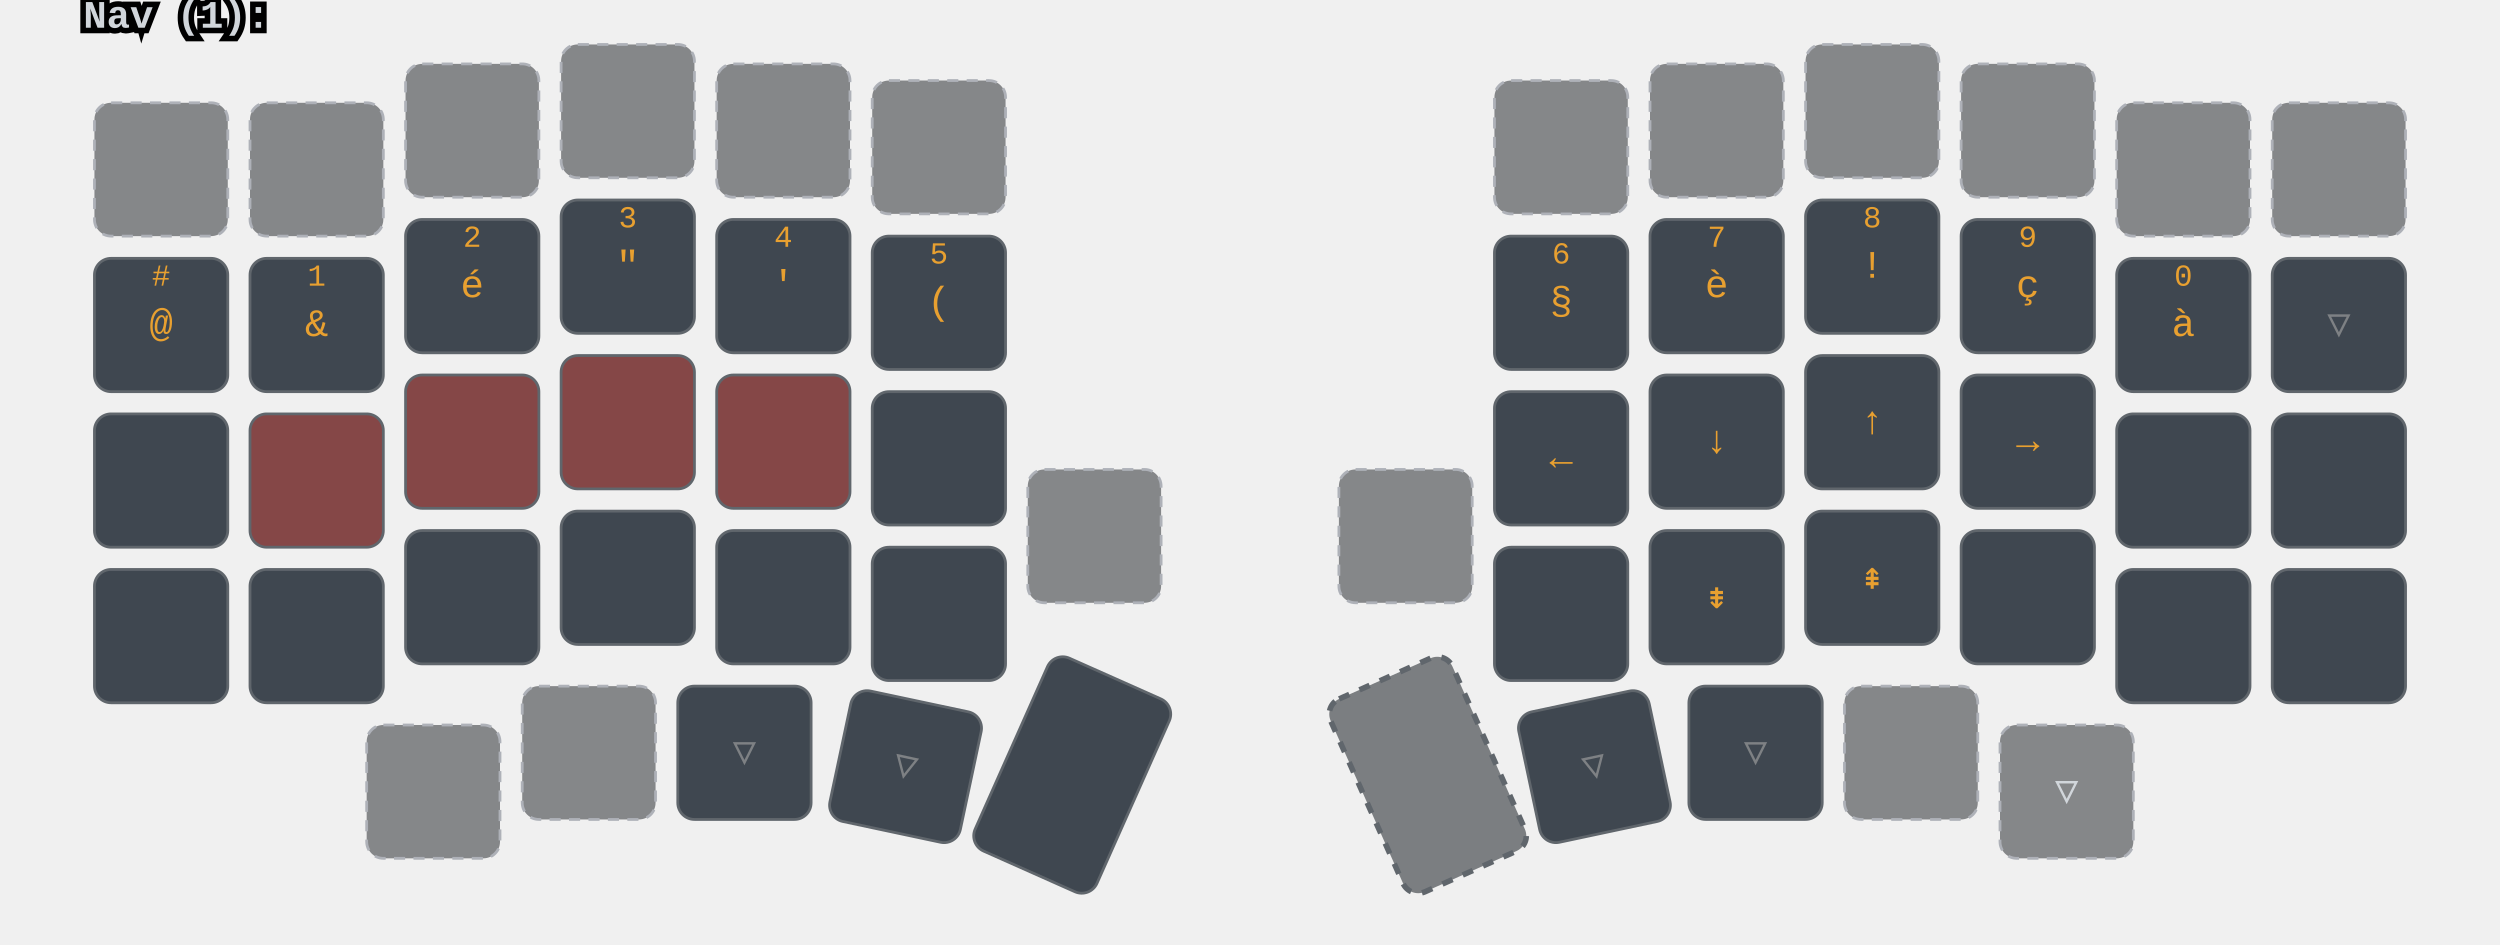
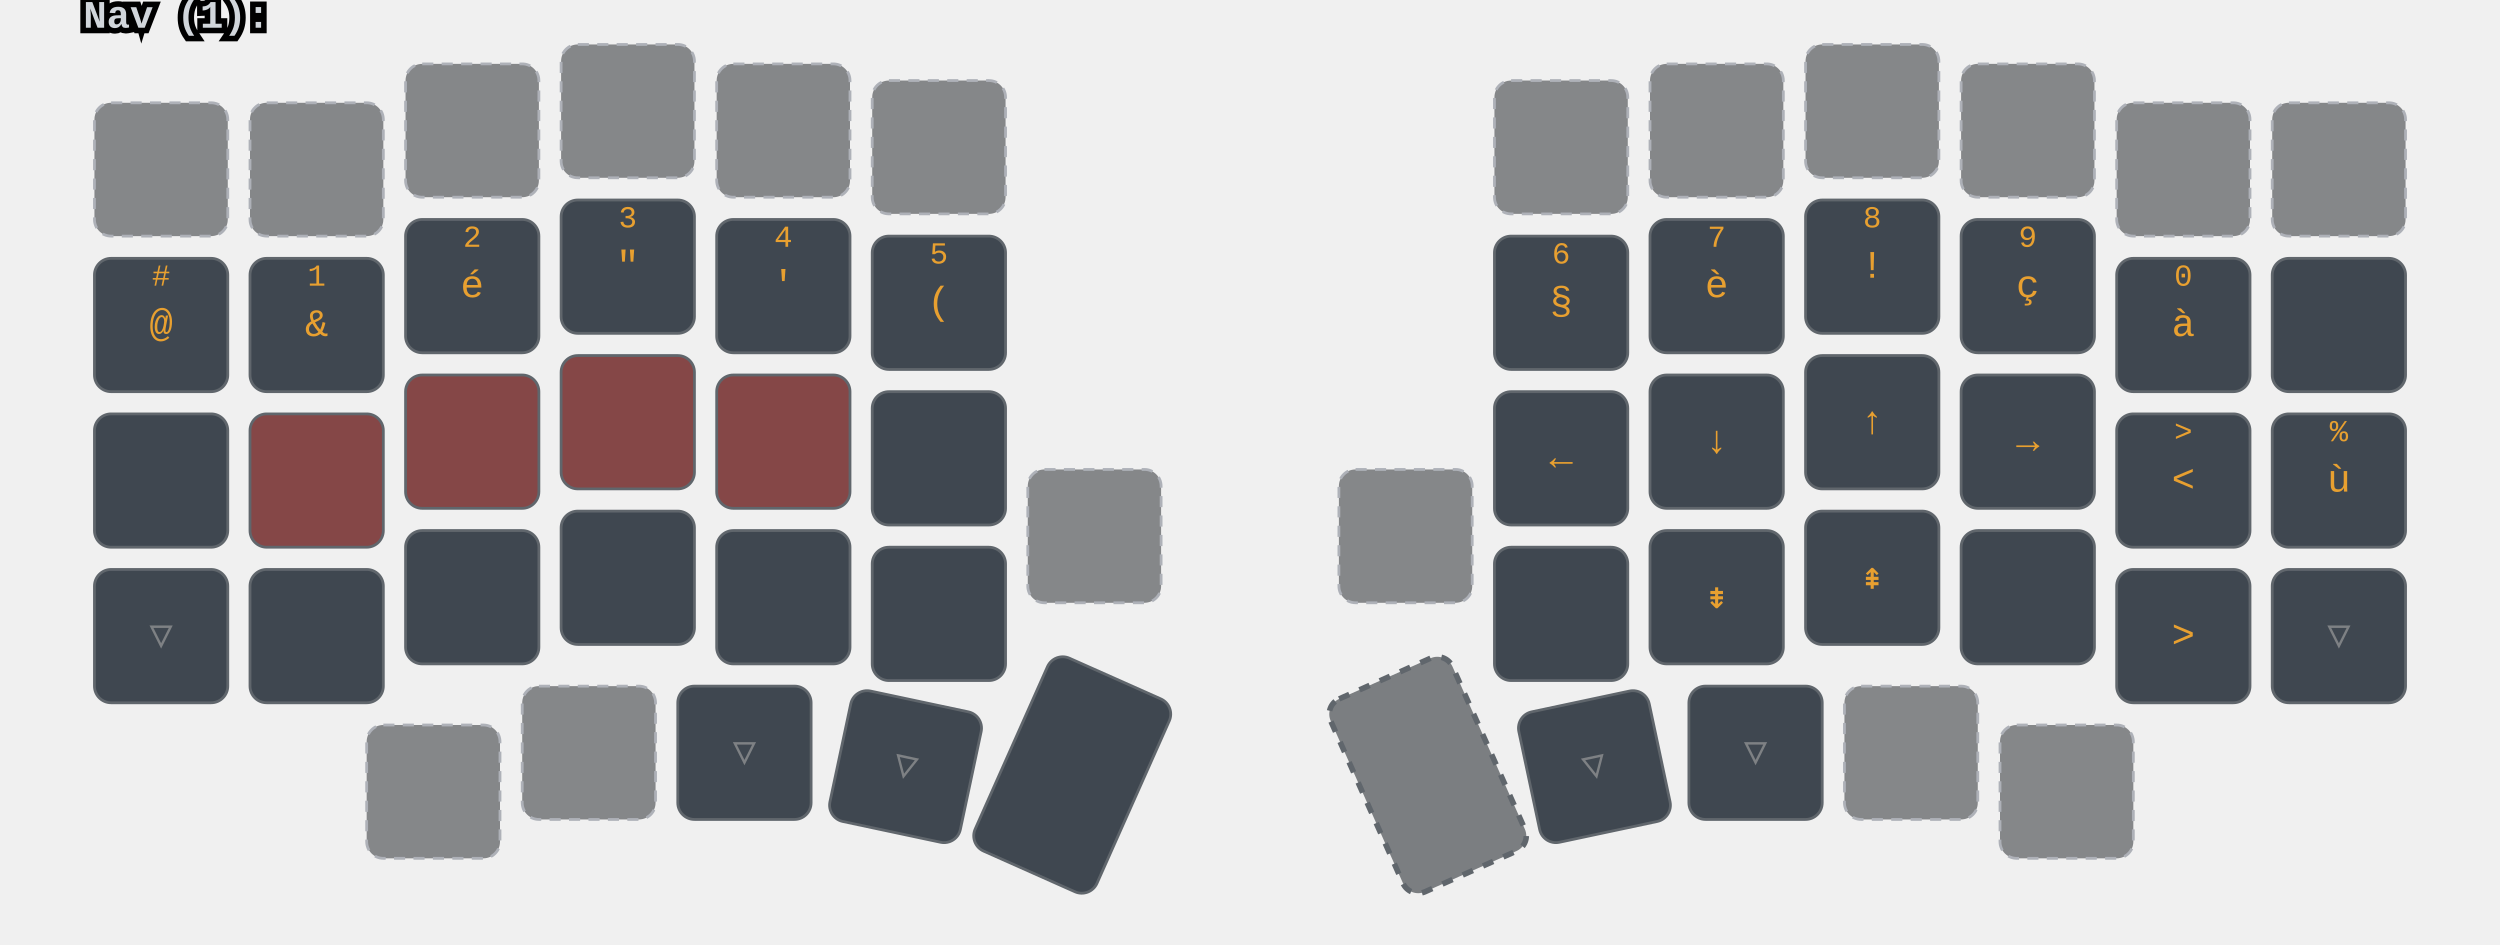
<svg xmlns="http://www.w3.org/2000/svg" xmlns:xlink="http://www.w3.org/1999/xlink" width="900" height="340" viewBox="0 0 900 340" class="keymap">
  <defs>/* start glyphs */
<svg id="mdi:apple-keyboard-command">
      <svg id="mdi-apple-keyboard-command" viewBox="0 0 24 24">
        <path d="M6,2A4,4 0 0,1 10,6V8H14V6A4,4 0 0,1 18,2A4,4 0 0,1 22,6A4,4 0 0,1 18,10H16V14H18A4,4 0 0,1 22,18A4,4 0 0,1 18,22A4,4 0 0,1 14,18V16H10V18A4,4 0 0,1 6,22A4,4 0 0,1 2,18A4,4 0 0,1 6,14H8V10H6A4,4 0 0,1 2,6A4,4 0 0,1 6,2M16,18A2,2 0 0,0 18,20A2,2 0 0,0 20,18A2,2 0 0,0 18,16H16V18M14,10H10V14H14V10M6,16A2,2 0 0,0 4,18A2,2 0 0,0 6,20A2,2 0 0,0 8,18V16H6M8,6A2,2 0 0,0 6,4A2,2 0 0,0 4,6A2,2 0 0,0 6,8H8V6M18,8A2,2 0 0,0 20,6A2,2 0 0,0 18,4A2,2 0 0,0 16,6V8H18Z" />
      </svg>
    </svg>
    <svg id="mdi:apple-keyboard-control">
      <svg id="mdi-apple-keyboard-control" viewBox="0 0 24 24">
        <path d="M19.78,11.78L18.36,13.19L12,6.83L5.64,13.19L4.22,11.78L12,4L19.78,11.78Z" />
      </svg>
    </svg>
    <svg id="mdi:apple-keyboard-option">
      <svg id="mdi-apple-keyboard-option" viewBox="0 0 24 24">
        <path d="M3,4H9.11L16.15,18H21V20H14.88L7.84,6H3V4M14,4H21V6H14V4Z" />
      </svg>
    </svg>
    <svg id="mdi:apple-keyboard-shift">
      <svg id="mdi-apple-keyboard-shift" viewBox="0 0 24 24">
        <path d="M15,18V12H17.17L12,6.83L6.83,12H9V18H15M12,4L22,14H17V20H7V14H2L12,4Z" />
      </svg>
    </svg>
    <svg id="mdi:backspace">
      <svg id="mdi-backspace" viewBox="0 0 24 24">
        <path d="M22,3H7C6.31,3 5.77,3.35 5.41,3.88L0,12L5.41,20.11C5.77,20.64 6.31,21 7,21H22A2,2 0 0,0 24,19V5A2,2 0 0,0 22,3M19,15.59L17.59,17L14,13.41L10.41,17L9,15.59L12.59,12L9,8.41L10.41,7L14,10.59L17.59,7L19,8.41L15.41,12" />
      </svg>
    </svg>
    <svg id="mdi:backspace-reverse">
      <svg id="mdi-backspace-reverse" viewBox="0 0 24 24">
        <path d="M2,21H17C17.7,21 18.2,20.6 18.6,20.1L24,12L18.6,3.9C18.2,3.4 17.7,3 17,3H2A2,2 0 0,0 0,5V19A2,2 0 0,0 2,21M5,8.4L6.4,7L10,10.6L13.6,7L15,8.4L11.4,12L15,15.6L13.6,17L10,13.4L6.4,17L5,15.6L8.6,12" />
      </svg>
    </svg>
    <svg id="mdi:bluetooth-connect">
      <svg id="mdi-bluetooth-connect" viewBox="0 0 24 24">
        <path d="M19,10L17,12L19,14L21,12M14.88,16.29L13,18.17V14.41M13,5.83L14.88,7.71L13,9.58M17.71,7.71L12,2H11V9.58L6.41,5L5,6.41L10.59,12L5,17.58L6.41,19L11,14.41V22H12L17.71,16.29L13.41,12M7,12L5,10L3,12L5,14L7,12Z" />
      </svg>
    </svg>
    <svg id="mdi:bluetooth-off">
      <svg id="mdi-bluetooth-off" viewBox="0 0 24 24">
        <path d="M13,5.83L14.88,7.71L13.28,9.31L14.69,10.72L17.71,7.7L12,2H11V7.03L13,9.03M5.41,4L4,5.41L10.59,12L5,17.59L6.41,19L11,14.41V22H12L16.29,17.71L18.59,20L20,18.59M13,18.17V14.41L14.88,16.29" />
      </svg>
    </svg>
    <svg id="mdi:code-block-tags">
      <svg id="mdi-code-block-tags" viewBox="0 0 24 24">
        <path d="M5.59 3.41L7 4.82L3.82 8L7 11.18L5.59 12.6L1 8L5.59 3.41M11.41 3.41L16 8L11.41 12.6L10 11.18L13.18 8L10 4.82L11.41 3.41M22 6V18C22 19.11 21.11 20 20 20H4C2.9 20 2 19.11 2 18V14H4V18H20V6H17.03V4H20C21.11 4 22 4.89 22 6Z" />
      </svg>
    </svg>
    <svg id="mdi:format-vertical-align-bottom">
      <svg id="mdi-format-vertical-align-bottom" viewBox="0 0 24 24">
        <path d="M16,13H13V3H11V13H8L12,17L16,13M4,19V21H20V19H4Z" />
      </svg>
    </svg>
    <svg id="mdi:format-vertical-align-top">
      <svg id="mdi-format-vertical-align-top" viewBox="0 0 24 24">
        <path d="M8,11H11V21H13V11H16L12,7L8,11M4,3V5H20V3H4Z" />
      </svg>
    </svg>
    <svg id="mdi:keyboard-return">
      <svg id="mdi-keyboard-return" viewBox="0 0 24 24">
        <path d="M19,7V11H5.83L9.41,7.41L8,6L2,12L8,18L9.41,16.58L5.83,13H21V7H19Z" />
      </svg>
    </svg>
    <svg id="mdi:keyboard-space">
      <svg id="mdi-keyboard-space" viewBox="0 0 24 24">
        <path d="M3 15H5V19H19V15H21V19C21 20.1 20.1 21 19 21H5C3.9 21 3 20.1 3 19V15Z" />
      </svg>
    </svg>
    <svg id="mdi:keyboard-tab">
      <svg id="mdi-keyboard-tab" viewBox="0 0 24 24">
        <path d="M20,18H22V6H20M11.59,7.41L15.17,11H1V13H15.17L11.59,16.58L13,18L19,12L13,6L11.59,7.41Z" />
      </svg>
    </svg>
    <svg id="mdi:numeric-1-box-multiple-outline">
      <svg id="mdi-numeric-1-box-multiple-outline" viewBox="0 0 24 24">
        <path d="M21,17H7V3H21M21,1H7A2,2 0 0,0 5,3V17A2,2 0 0,0 7,19H21A2,2 0 0,0 23,17V3A2,2 0 0,0 21,1M14,15H16V5H12V7H14M3,5H1V21A2,2 0 0,0 3,23H19V21H3V5Z" />
      </svg>
    </svg>
    <svg id="mdi:numeric-2-box-multiple-outline">
      <svg id="mdi-numeric-2-box-multiple-outline" viewBox="0 0 24 24">
        <path d="M17,13H13V11H15A2,2 0 0,0 17,9V7C17,5.89 16.1,5 15,5H11V7H15V9H13A2,2 0 0,0 11,11V15H17M21,17H7V3H21M21,1H7A2,2 0 0,0 5,3V17A2,2 0 0,0 7,19H21A2,2 0 0,0 23,17V3A2,2 0 0,0 21,1M3,5H1V21A2,2 0 0,0 3,23H19V21H3V5Z" />
      </svg>
    </svg>
    <svg id="mdi:numeric-3-box-multiple-outline">
      <svg id="mdi-numeric-3-box-multiple-outline" viewBox="0 0 24 24">
        <path d="M17,13V11.5A1.5,1.5 0 0,0 15.5,10A1.5,1.5 0 0,0 17,8.5V7C17,5.89 16.1,5 15,5H11V7H15V9H13V11H15V13H11V15H15A2,2 0 0,0 17,13M3,5H1V21A2,2 0 0,0 3,23H19V21H3M21,17H7V3H21M21,1H7A2,2 0 0,0 5,3V17A2,2 0 0,0 7,19H21A2,2 0 0,0 23,17V3A2,2 0 0,0 21,1Z" />
      </svg>
    </svg>
    <svg id="mdi:numeric-5-box-multiple-outline">
      <svg id="mdi-numeric-5-box-multiple-outline" viewBox="0 0 24 24">
        <path d="M17,13V11C17,9.89 16.1,9 15,9H13V7H17V5H11V11H15V13H11V15H15A2,2 0 0,0 17,13M3,5H1V21A2,2 0 0,0 3,23H19V21H3M21,17H7V3H21M21,1H7A2,2 0 0,0 5,3V17A2,2 0 0,0 7,19H21A2,2 0 0,0 23,17V3A2,2 0 0,0 21,1Z" />
      </svg>
    </svg>
    <svg id="mdi:palette-outline">
      <svg id="mdi-palette-outline" viewBox="0 0 24 24">
        <path d="M12,22A10,10 0 0,1 2,12A10,10 0 0,1 12,2C17.5,2 22,6 22,11A6,6 0 0,1 16,17H14.2C13.9,17 13.7,17.2 13.7,17.5C13.7,17.6 13.8,17.7 13.8,17.8C14.2,18.3 14.4,18.9 14.4,19.5C14.5,20.9 13.4,22 12,22M12,4A8,8 0 0,0 4,12A8,8 0 0,0 12,20C12.3,20 12.5,19.8 12.5,19.5C12.5,19.3 12.4,19.2 12.4,19.1C12,18.6 11.8,18.1 11.8,17.5C11.8,16.1 12.9,15 14.3,15H16A4,4 0 0,0 20,11C20,7.1 16.4,4 12,4M6.5,10C7.3,10 8,10.7 8,11.5C8,12.3 7.3,13 6.5,13C5.7,13 5,12.3 5,11.5C5,10.7 5.7,10 6.5,10M9.5,6C10.3,6 11,6.7 11,7.5C11,8.3 10.3,9 9.5,9C8.7,9 8,8.3 8,7.5C8,6.7 8.7,6 9.5,6M14.5,6C15.3,6 16,6.7 16,7.5C16,8.3 15.3,9 14.5,9C13.7,9 13,8.3 13,7.5C13,6.7 13.7,6 14.5,6M17.5,10C18.3,10 19,10.7 19,11.5C19,12.3 18.3,13 17.5,13C16.7,13 16,12.3 16,11.5C16,10.7 16.7,10 17.5,10Z" />
      </svg>
    </svg>
    <svg id="mdi:play-pause">
      <svg id="mdi-play-pause" viewBox="0 0 24 24">
        <path d="M3,5V19L11,12M13,19H16V5H13M18,5V19H21V5" />
      </svg>
    </svg>
    <svg id="mdi:skip-backward">
      <svg id="mdi-skip-backward" viewBox="0 0 24 24">
        <path d="M20,5V19L13,12M6,5V19H4V5M13,5V19L6,12" />
-       </svg>
-     </svg>
-     <svg id="mdi:skip-forward">
-       <svg id="mdi-skip-forward" viewBox="0 0 24 24">
-         <path d="M4,5V19L11,12M18,5V19H20V5M11,5V19L18,12" />
      </svg>
    </svg>
    <svg id="mdi:stop">
      <svg id="mdi-stop" viewBox="0 0 24 24">
        <path d="M18,18H6V6H18V18Z" />
      </svg>
    </svg>
    <svg id="mdi:usb">
      <svg id="mdi-usb" viewBox="0 0 24 24">
        <path d="M15,7V11H16V13H13V5H15L12,1L9,5H11V13H8V10.93C8.7,10.56 9.2,9.85 9.2,9C9.2,7.78 8.21,6.8 7,6.8C5.78,6.8 4.8,7.78 4.8,9C4.8,9.85 5.3,10.56 6,10.93V13A2,2 0 0,0 8,15H11V18.05C10.29,18.41 9.8,19.15 9.8,20A2.2,2.2 0 0,0 12,22.2A2.2,2.2 0 0,0 14.2,20C14.2,19.15 13.71,18.41 13,18.05V15H16A2,2 0 0,0 18,13V11H19V7H15Z" />
      </svg>
    </svg>
    <svg id="mdi:volume-minus">
      <svg id="mdi-volume-minus" viewBox="0 0 24 24">
        <path d="M3,9H7L12,4V20L7,15H3V9M14,11H22V13H14V11Z" />
      </svg>
    </svg>
    <svg id="mdi:volume-off">
      <svg id="mdi-volume-off" viewBox="0 0 24 24">
        <path d="M12,4L9.91,6.09L12,8.18M4.27,3L3,4.27L7.73,9H3V15H7L12,20V13.27L16.25,17.53C15.58,18.04 14.83,18.46 14,18.7V20.77C15.38,20.45 16.63,19.82 17.68,18.96L19.73,21L21,19.73L12,10.73M19,12C19,12.94 18.8,13.82 18.46,14.64L19.97,16.15C20.62,14.91 21,13.5 21,12C21,7.72 18,4.14 14,3.23V5.29C16.89,6.15 19,8.83 19,12M16.5,12C16.5,10.23 15.5,8.71 14,7.97V10.18L16.45,12.63C16.5,12.43 16.5,12.21 16.5,12Z" />
      </svg>
    </svg>
    <svg id="mdi:volume-plus">
      <svg id="mdi-volume-plus" viewBox="0 0 24 24">
        <path d="M3,9H7L12,4V20L7,15H3V9M14,11H17V8H19V11H22V13H19V16H17V13H14V11Z" />
      </svg>
    </svg>
  </defs>/* end glyphs */
<style>/* inherit to force styles through use tags */
svg path {
    fill: inherit;
}

/* font and background color specifications */
svg.keymap {
    font-family: SFMono-Regular,Consolas,Liberation Mono,Menlo,monospace;
    font-size: 14px;
    font-kerning: normal;
    text-rendering: optimizeLegibility;
    fill: #24292e;
}

/* default key styling */
rect.key {
    fill: #f6f8fa;
}

rect.key, rect.combo {
    stroke: #c9cccf;
    stroke-width: 1;
}

/* default key side styling, only used is draw_key_sides is set */
rect.side {
    filter: brightness(90%);
}

/* color accent for combo boxes */
rect.combo, rect.combo-separate {
    fill: #cdf;
}

/* color accent for held keys */
rect.held, rect.combo.held {
    fill: #fdd;
}

/* color accent for ghost (optional) keys */
rect.ghost, rect.combo.ghost {
    stroke-dasharray: 4, 4;
    stroke-width: 2;
}

text {
    text-anchor: middle;
    dominant-baseline: middle;
}

/* styling for layer labels */
text.label {
    font-weight: bold;
    text-anchor: start;
    stroke: white;
    stroke-width: 4;
    paint-order: stroke;
}

/* styling for optional footer */
text.footer {
    text-anchor: end;
    dominant-baseline: auto;
    stroke: white;
    stroke-width: 4;
    paint-order: stroke;
}

/* styling for combo tap, and key non-tap label text */
text.combo, text.hold, text.shifted, text.left, text.right, text.tl, text.tr, text.bl, text.br {
    font-size: 11px;
}

text.hold, text.bl, text.br {
    text-anchor: middle;
    dominant-baseline: auto;
}

text.shifted, text.tl, text.tr {
    text-anchor: middle;
    dominant-baseline: hanging;
}

text.left, text.tl, text.bl {
    text-anchor: start;
}

text.right, text.tr, text.br {
    text-anchor: end;
}

text.layer-activator {
    text-decoration: underline;
}

/* styling for hold/shifted label text in combo box */
text.combo.hold, text.combo.shifted, text.combo.left, text.combo.right {
    font-size: 8px;
}

/* lighter symbol for transparent keys */
text.trans {
    fill: #7b7e81;
}

/* styling for combo dendrons */
path.combo {
    stroke-width: 1;
    stroke: gray;
    fill: none;
}

/* Start Tabler Icons Cleanup */
/* cannot use height/width with glyphs */
.icon-tabler &gt; path {
    fill: inherit;
    stroke: inherit;
    stroke-width: 2;
}
/* hide tabler's default box */
.icon-tabler &gt; path[stroke="none"][fill="none"] {
    visibility: hidden;
}
/* End Tabler Icons Cleanup */

svg.keymap { fill: #d1d6db; }
rect.key { fill: #3f4750; }
rect.key, rect.combo { stroke: #60666c; }
rect.combo, rect.combo-separate { fill: #1f3d7a; }
rect.held, rect.combo.held { fill: #854747; }
text.label, text.footer { stroke: black; }
text.trans { fill: #7e8184; }
path.combo { stroke: #7f7f7f; }

rect.ghost { fill: #7b7e81; }
/* Positions Sofle sans switch (Corne 42) */
rect.key.noswitch {
  fill: #1a1d22;
  stroke: #6b7280;
  stroke-dasharray: 4 3;
  opacity: 0.5;
}
/* Légendes remappées affichage ≠ firmware (type fr), comme Corne keymap.html */
text.fr.tap,
text.fr.shifted,
text.fr.hold {
  fill: #e8a030;
}
</style>
  <g transform="translate(30, 0)" class="layer-Nav">
    <text x="0" y="6" class="label" id="Nav">Nav (1):</text>
    <g transform="translate(0, 12)">
      <g transform="translate(28, 49)" class="key noswitch keypos-0">
        <rect rx="6" ry="6" x="-24" y="-24" width="48" height="48" class="key noswitch" />
      </g>
      <g transform="translate(84, 49)" class="key noswitch keypos-1">
        <rect rx="6" ry="6" x="-24" y="-24" width="48" height="48" class="key noswitch" />
      </g>
      <g transform="translate(140, 35)" class="key noswitch keypos-2">
        <rect rx="6" ry="6" x="-24" y="-24" width="48" height="48" class="key noswitch" />
      </g>
      <g transform="translate(196, 28)" class="key noswitch keypos-3">
        <rect rx="6" ry="6" x="-24" y="-24" width="48" height="48" class="key noswitch" />
      </g>
      <g transform="translate(252, 35)" class="key noswitch keypos-4">
        <rect rx="6" ry="6" x="-24" y="-24" width="48" height="48" class="key noswitch" />
      </g>
      <g transform="translate(308, 41)" class="key noswitch keypos-5">
        <rect rx="6" ry="6" x="-24" y="-24" width="48" height="48" class="key noswitch" />
      </g>
      <g transform="translate(532, 41)" class="key noswitch keypos-6">
        <rect rx="6" ry="6" x="-24" y="-24" width="48" height="48" class="key noswitch" />
      </g>
      <g transform="translate(588, 35)" class="key noswitch keypos-7">
        <rect rx="6" ry="6" x="-24" y="-24" width="48" height="48" class="key noswitch" />
      </g>
      <g transform="translate(644, 28)" class="key noswitch keypos-8">
        <rect rx="6" ry="6" x="-24" y="-24" width="48" height="48" class="key noswitch" />
      </g>
      <g transform="translate(700, 35)" class="key noswitch keypos-9">
        <rect rx="6" ry="6" x="-24" y="-24" width="48" height="48" class="key noswitch" />
      </g>
      <g transform="translate(756, 49)" class="key noswitch keypos-10">
        <rect rx="6" ry="6" x="-24" y="-24" width="48" height="48" class="key noswitch" />
      </g>
      <g transform="translate(812, 49)" class="key noswitch keypos-11">
        <rect rx="6" ry="6" x="-24" y="-24" width="48" height="48" class="key noswitch" />
      </g>
      <g transform="translate(28, 105)" class="key fr keypos-12">
        <rect rx="6" ry="6" x="-24" y="-24" width="48" height="48" class="key fr" />
        <text x="0" y="0" class="key fr tap">@</text>
        <text x="0" y="-20" class="key fr shifted">#</text>
      </g>
      <g transform="translate(84, 105)" class="key fr keypos-13">
        <rect rx="6" ry="6" x="-24" y="-24" width="48" height="48" class="key fr" />
        <text x="0" y="0" class="key fr tap">&amp;</text>
        <text x="0" y="-20" class="key fr shifted">1</text>
      </g>
      <g transform="translate(140, 91)" class="key fr keypos-14">
        <rect rx="6" ry="6" x="-24" y="-24" width="48" height="48" class="key fr" />
        <text x="0" y="0" class="key fr tap">é</text>
        <text x="0" y="-20" class="key fr shifted">2</text>
      </g>
      <g transform="translate(196, 84)" class="key fr keypos-15">
        <rect rx="6" ry="6" x="-24" y="-24" width="48" height="48" class="key fr" />
        <text x="0" y="0" class="key fr tap">"</text>
        <text x="0" y="-20" class="key fr shifted">3</text>
      </g>
      <g transform="translate(252, 91)" class="key fr keypos-16">
        <rect rx="6" ry="6" x="-24" y="-24" width="48" height="48" class="key fr" />
        <text x="0" y="0" class="key fr tap">'</text>
        <text x="0" y="-20" class="key fr shifted">4</text>
      </g>
      <g transform="translate(308, 97)" class="key fr keypos-17">
        <rect rx="6" ry="6" x="-24" y="-24" width="48" height="48" class="key fr" />
        <text x="0" y="0" class="key fr tap">(</text>
        <text x="0" y="-20" class="key fr shifted">5</text>
      </g>
      <g transform="translate(532, 97)" class="key fr keypos-18">
        <rect rx="6" ry="6" x="-24" y="-24" width="48" height="48" class="key fr" />
        <text x="0" y="0" class="key fr tap">§</text>
        <text x="0" y="-20" class="key fr shifted">6</text>
      </g>
      <g transform="translate(588, 91)" class="key fr keypos-19">
        <rect rx="6" ry="6" x="-24" y="-24" width="48" height="48" class="key fr" />
        <text x="0" y="0" class="key fr tap">è</text>
        <text x="0" y="-20" class="key fr shifted">7</text>
      </g>
      <g transform="translate(644, 84)" class="key fr keypos-20">
        <rect rx="6" ry="6" x="-24" y="-24" width="48" height="48" class="key fr" />
        <text x="0" y="0" class="key fr tap">!</text>
        <text x="0" y="-20" class="key fr shifted">8</text>
      </g>
      <g transform="translate(700, 91)" class="key fr keypos-21">
        <rect rx="6" ry="6" x="-24" y="-24" width="48" height="48" class="key fr" />
        <text x="0" y="0" class="key fr tap">ç</text>
        <text x="0" y="-20" class="key fr shifted">9</text>
      </g>
      <g transform="translate(756, 105)" class="key fr keypos-22">
        <rect rx="6" ry="6" x="-24" y="-24" width="48" height="48" class="key fr" />
        <text x="0" y="0" class="key fr tap">à</text>
        <text x="0" y="-20" class="key fr shifted">0</text>
      </g>
-       <g transform="translate(812, 105)" class="key trans keypos-23">
-         <rect rx="6" ry="6" x="-24" y="-24" width="48" height="48" class="key trans" />
-         <text x="0" y="0" class="key trans tap">▽</text>
+       <g transform="translate(812, 105)" class="key keypos-23">
+         <rect rx="6" ry="6" x="-24" y="-24" width="48" height="48" class="key" />
+         <use href="#mdi:backspace-reverse" xlink:href="#mdi:backspace-reverse" x="-7" y="-7" height="14" width="14.0" class="key tap glyph mdi:backspace-reverse" />
      </g>
      <g transform="translate(28, 161)" class="key keypos-24">
        <rect rx="6" ry="6" x="-24" y="-24" width="48" height="48" class="key" />
        <use href="#mdi:keyboard-tab" xlink:href="#mdi:keyboard-tab" x="-7" y="-7" height="14" width="14.0" class="key tap glyph mdi:keyboard-tab" />
      </g>
      <g transform="translate(84, 161)" class="key held keypos-25">
        <rect rx="6" ry="6" x="-24" y="-24" width="48" height="48" class="key held" />
        <use href="#mdi:apple-keyboard-control" xlink:href="#mdi:apple-keyboard-control" x="-7" y="-7" height="14" width="14.0" class="key held tap glyph mdi:apple-keyboard-control" />
      </g>
      <g transform="translate(140, 147)" class="key held keypos-26">
        <rect rx="6" ry="6" x="-24" y="-24" width="48" height="48" class="key held" />
        <use href="#mdi:apple-keyboard-option" xlink:href="#mdi:apple-keyboard-option" x="-7" y="-7" height="14" width="14.0" class="key held tap glyph mdi:apple-keyboard-option" />
      </g>
      <g transform="translate(196, 140)" class="key held keypos-27">
        <rect rx="6" ry="6" x="-24" y="-24" width="48" height="48" class="key held" />
        <use href="#mdi:apple-keyboard-command" xlink:href="#mdi:apple-keyboard-command" x="-7" y="-7" height="14" width="14.0" class="key held tap glyph mdi:apple-keyboard-command" />
      </g>
      <g transform="translate(252, 147)" class="key held keypos-28">
        <rect rx="6" ry="6" x="-24" y="-24" width="48" height="48" class="key held" />
        <use href="#mdi:apple-keyboard-shift" xlink:href="#mdi:apple-keyboard-shift" x="-7" y="-7" height="14" width="14.0" class="key held tap glyph mdi:apple-keyboard-shift" />
      </g>
      <g transform="translate(308, 153)" class="key keypos-29">
        <rect rx="6" ry="6" x="-24" y="-24" width="48" height="48" class="key" />
      </g>
      <g transform="translate(532, 153)" class="key fr keypos-30">
        <rect rx="6" ry="6" x="-24" y="-24" width="48" height="48" class="key fr" />
        <text x="0" y="0" class="key fr tap">←</text>
      </g>
      <g transform="translate(588, 147)" class="key fr keypos-31">
        <rect rx="6" ry="6" x="-24" y="-24" width="48" height="48" class="key fr" />
        <text x="0" y="0" class="key fr tap">↓</text>
      </g>
      <g transform="translate(644, 140)" class="key fr keypos-32">
        <rect rx="6" ry="6" x="-24" y="-24" width="48" height="48" class="key fr" />
        <text x="0" y="0" class="key fr tap">↑</text>
      </g>
      <g transform="translate(700, 147)" class="key fr keypos-33">
        <rect rx="6" ry="6" x="-24" y="-24" width="48" height="48" class="key fr" />
        <text x="0" y="0" class="key fr tap">→</text>
      </g>
-       <g transform="translate(756, 161)" class="key keypos-34">
-         <rect rx="6" ry="6" x="-24" y="-24" width="48" height="48" class="key" />
-       </g>
-       <g transform="translate(812, 161)" class="key keypos-35">
-         <rect rx="6" ry="6" x="-24" y="-24" width="48" height="48" class="key" />
-       </g>
-       <g transform="translate(28, 217)" class="key keypos-36">
-         <rect rx="6" ry="6" x="-24" y="-24" width="48" height="48" class="key" />
+       <g transform="translate(756, 161)" class="key fr keypos-34">
+         <rect rx="6" ry="6" x="-24" y="-24" width="48" height="48" class="key fr" />
+         <text x="0" y="0" class="key fr tap">&lt;</text>
+         <text x="0" y="-20" class="key fr shifted">&gt;</text>
+       </g>
+       <g transform="translate(812, 161)" class="key fr keypos-35">
+         <rect rx="6" ry="6" x="-24" y="-24" width="48" height="48" class="key fr" />
+         <text x="0" y="0" class="key fr tap">ù</text>
+         <text x="0" y="-20" class="key fr shifted">%</text>
+       </g>
+       <g transform="translate(28, 217)" class="key trans keypos-36">
+         <rect rx="6" ry="6" x="-24" y="-24" width="48" height="48" class="key trans" />
+         <text x="0" y="0" class="key trans tap">▽</text>
      </g>
      <g transform="translate(84, 217)" class="key keypos-37">
        <rect rx="6" ry="6" x="-24" y="-24" width="48" height="48" class="key" />
      </g>
      <g transform="translate(140, 203)" class="key keypos-38">
        <rect rx="6" ry="6" x="-24" y="-24" width="48" height="48" class="key" />
      </g>
      <g transform="translate(196, 196)" class="key keypos-39">
        <rect rx="6" ry="6" x="-24" y="-24" width="48" height="48" class="key" />
      </g>
      <g transform="translate(252, 203)" class="key keypos-40">
        <rect rx="6" ry="6" x="-24" y="-24" width="48" height="48" class="key" />
      </g>
      <g transform="translate(308, 209)" class="key keypos-41">
        <rect rx="6" ry="6" x="-24" y="-24" width="48" height="48" class="key" />
      </g>
      <g transform="translate(364, 181)" class="key noswitch keypos-42">
        <rect rx="6" ry="6" x="-24" y="-24" width="48" height="48" class="key noswitch" />
      </g>
      <g transform="translate(476, 181)" class="key noswitch keypos-43">
        <rect rx="6" ry="6" x="-24" y="-24" width="48" height="48" class="key noswitch" />
      </g>
      <g transform="translate(532, 209)" class="key keypos-44">
        <rect rx="6" ry="6" x="-24" y="-24" width="48" height="48" class="key" />
        <use href="#mdi:format-vertical-align-top" xlink:href="#mdi:format-vertical-align-top" x="-7" y="-7" height="14" width="14.0" class="key tap glyph mdi:format-vertical-align-top" />
      </g>
      <g transform="translate(588, 203)" class="key fr keypos-45">
        <rect rx="6" ry="6" x="-24" y="-24" width="48" height="48" class="key fr" />
        <text x="0" y="0" class="key fr tap">⇟</text>
      </g>
      <g transform="translate(644, 196)" class="key fr keypos-46">
        <rect rx="6" ry="6" x="-24" y="-24" width="48" height="48" class="key fr" />
        <text x="0" y="0" class="key fr tap">⇞</text>
      </g>
      <g transform="translate(700, 203)" class="key keypos-47">
        <rect rx="6" ry="6" x="-24" y="-24" width="48" height="48" class="key" />
        <use href="#mdi:format-vertical-align-bottom" xlink:href="#mdi:format-vertical-align-bottom" x="-7" y="-7" height="14" width="14.0" class="key tap glyph mdi:format-vertical-align-bottom" />
      </g>
-       <g transform="translate(756, 217)" class="key keypos-48">
-         <rect rx="6" ry="6" x="-24" y="-24" width="48" height="48" class="key" />
-       </g>
-       <g transform="translate(812, 217)" class="key keypos-49">
-         <rect rx="6" ry="6" x="-24" y="-24" width="48" height="48" class="key" />
+       <g transform="translate(756, 217)" class="key fr keypos-48">
+         <rect rx="6" ry="6" x="-24" y="-24" width="48" height="48" class="key fr" />
+         <text x="0" y="0" class="key fr tap">&gt;</text>
+       </g>
+       <g transform="translate(812, 217)" class="key trans keypos-49">
+         <rect rx="6" ry="6" x="-24" y="-24" width="48" height="48" class="key trans" />
+         <text x="0" y="0" class="key trans tap">▽</text>
      </g>
      <g transform="translate(126, 273)" class="key noswitch keypos-50">
        <rect rx="6" ry="6" x="-24" y="-24" width="48" height="48" class="key noswitch" />
      </g>
      <g transform="translate(182, 259)" class="key noswitch keypos-51">
        <rect rx="6" ry="6" x="-24" y="-24" width="48" height="48" class="key noswitch" />
      </g>
      <g transform="translate(238, 259)" class="key trans keypos-52">
        <rect rx="6" ry="6" x="-24" y="-24" width="48" height="48" class="key trans" />
        <text x="0" y="0" class="key trans tap">▽</text>
      </g>
      <g transform="translate(296, 264) rotate(12.0)" class="key trans keypos-53">
        <rect rx="6" ry="6" x="-24" y="-24" width="48" height="48" class="key trans" />
        <text x="0" y="0" class="key trans tap">▽</text>
      </g>
      <g transform="translate(356, 267) rotate(24.0)" class="key keypos-54">
        <rect rx="6" ry="6" x="-24" y="-38" width="48" height="76" class="key" />
        <use href="#mdi:numeric-3-box-multiple-outline" xlink:href="#mdi:numeric-3-box-multiple-outline" x="-7" y="-7" height="14" width="14.0" class="key tap glyph mdi:numeric-3-box-multiple-outline" />
      </g>
      <g transform="translate(484, 267) rotate(-24.0)" class="key ghost keypos-55">
        <rect rx="6" ry="6" x="-24" y="-38" width="48" height="76" class="key ghost" />
        <use href="#mdi:numeric-1-box-multiple-outline" xlink:href="#mdi:numeric-1-box-multiple-outline" x="-7" y="-7" height="14" width="14.0" class="key ghost tap glyph mdi:numeric-1-box-multiple-outline" />
      </g>
      <g transform="translate(544, 264) rotate(-12.0)" class="key trans keypos-56">
        <rect rx="6" ry="6" x="-24" y="-24" width="48" height="48" class="key trans" />
        <text x="0" y="0" class="key trans tap">▽</text>
      </g>
      <g transform="translate(602, 259)" class="key trans keypos-57">
        <rect rx="6" ry="6" x="-24" y="-24" width="48" height="48" class="key trans" />
        <text x="0" y="0" class="key trans tap">▽</text>
      </g>
      <g transform="translate(658, 259)" class="key noswitch keypos-58">
        <rect rx="6" ry="6" x="-24" y="-24" width="48" height="48" class="key noswitch" />
      </g>
      <g transform="translate(714, 273)" class="key noswitch keypos-59">
        <rect rx="6" ry="6" x="-24" y="-24" width="48" height="48" class="key noswitch" />
-         <text x="0" y="0" class="key noswitch tap">▽</text>
      </g>
    </g>
  </g>
</svg>
